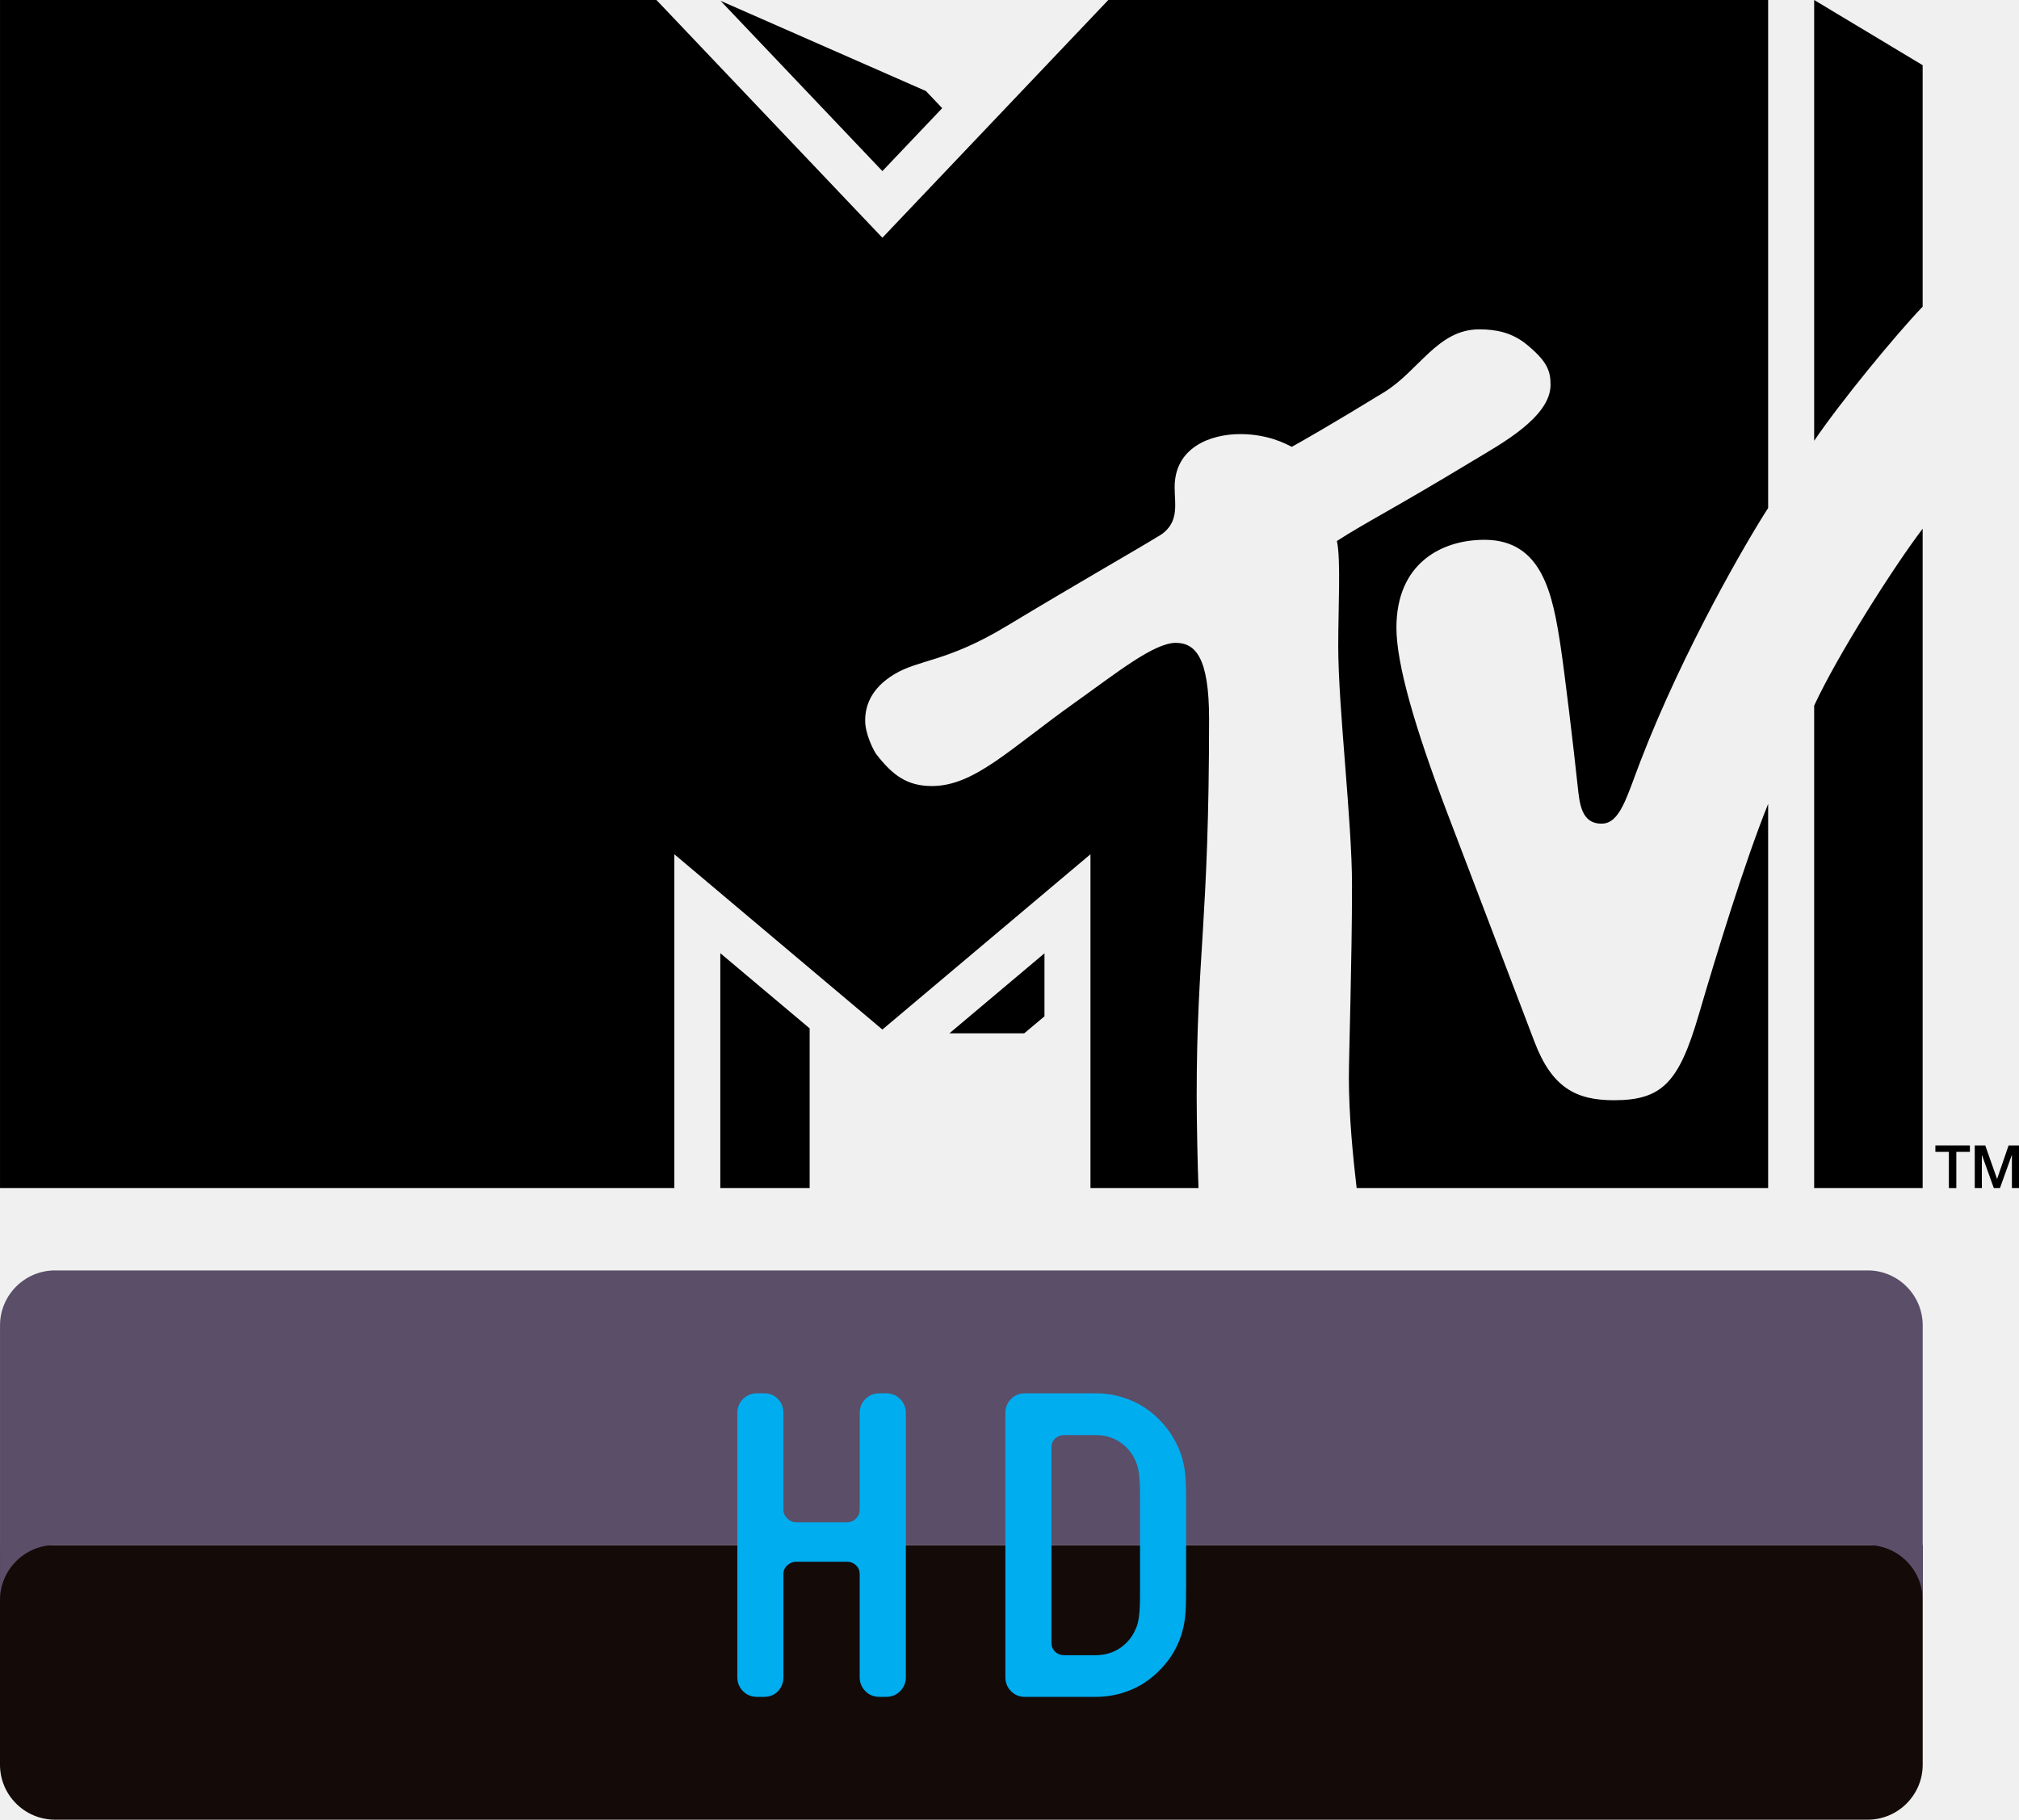
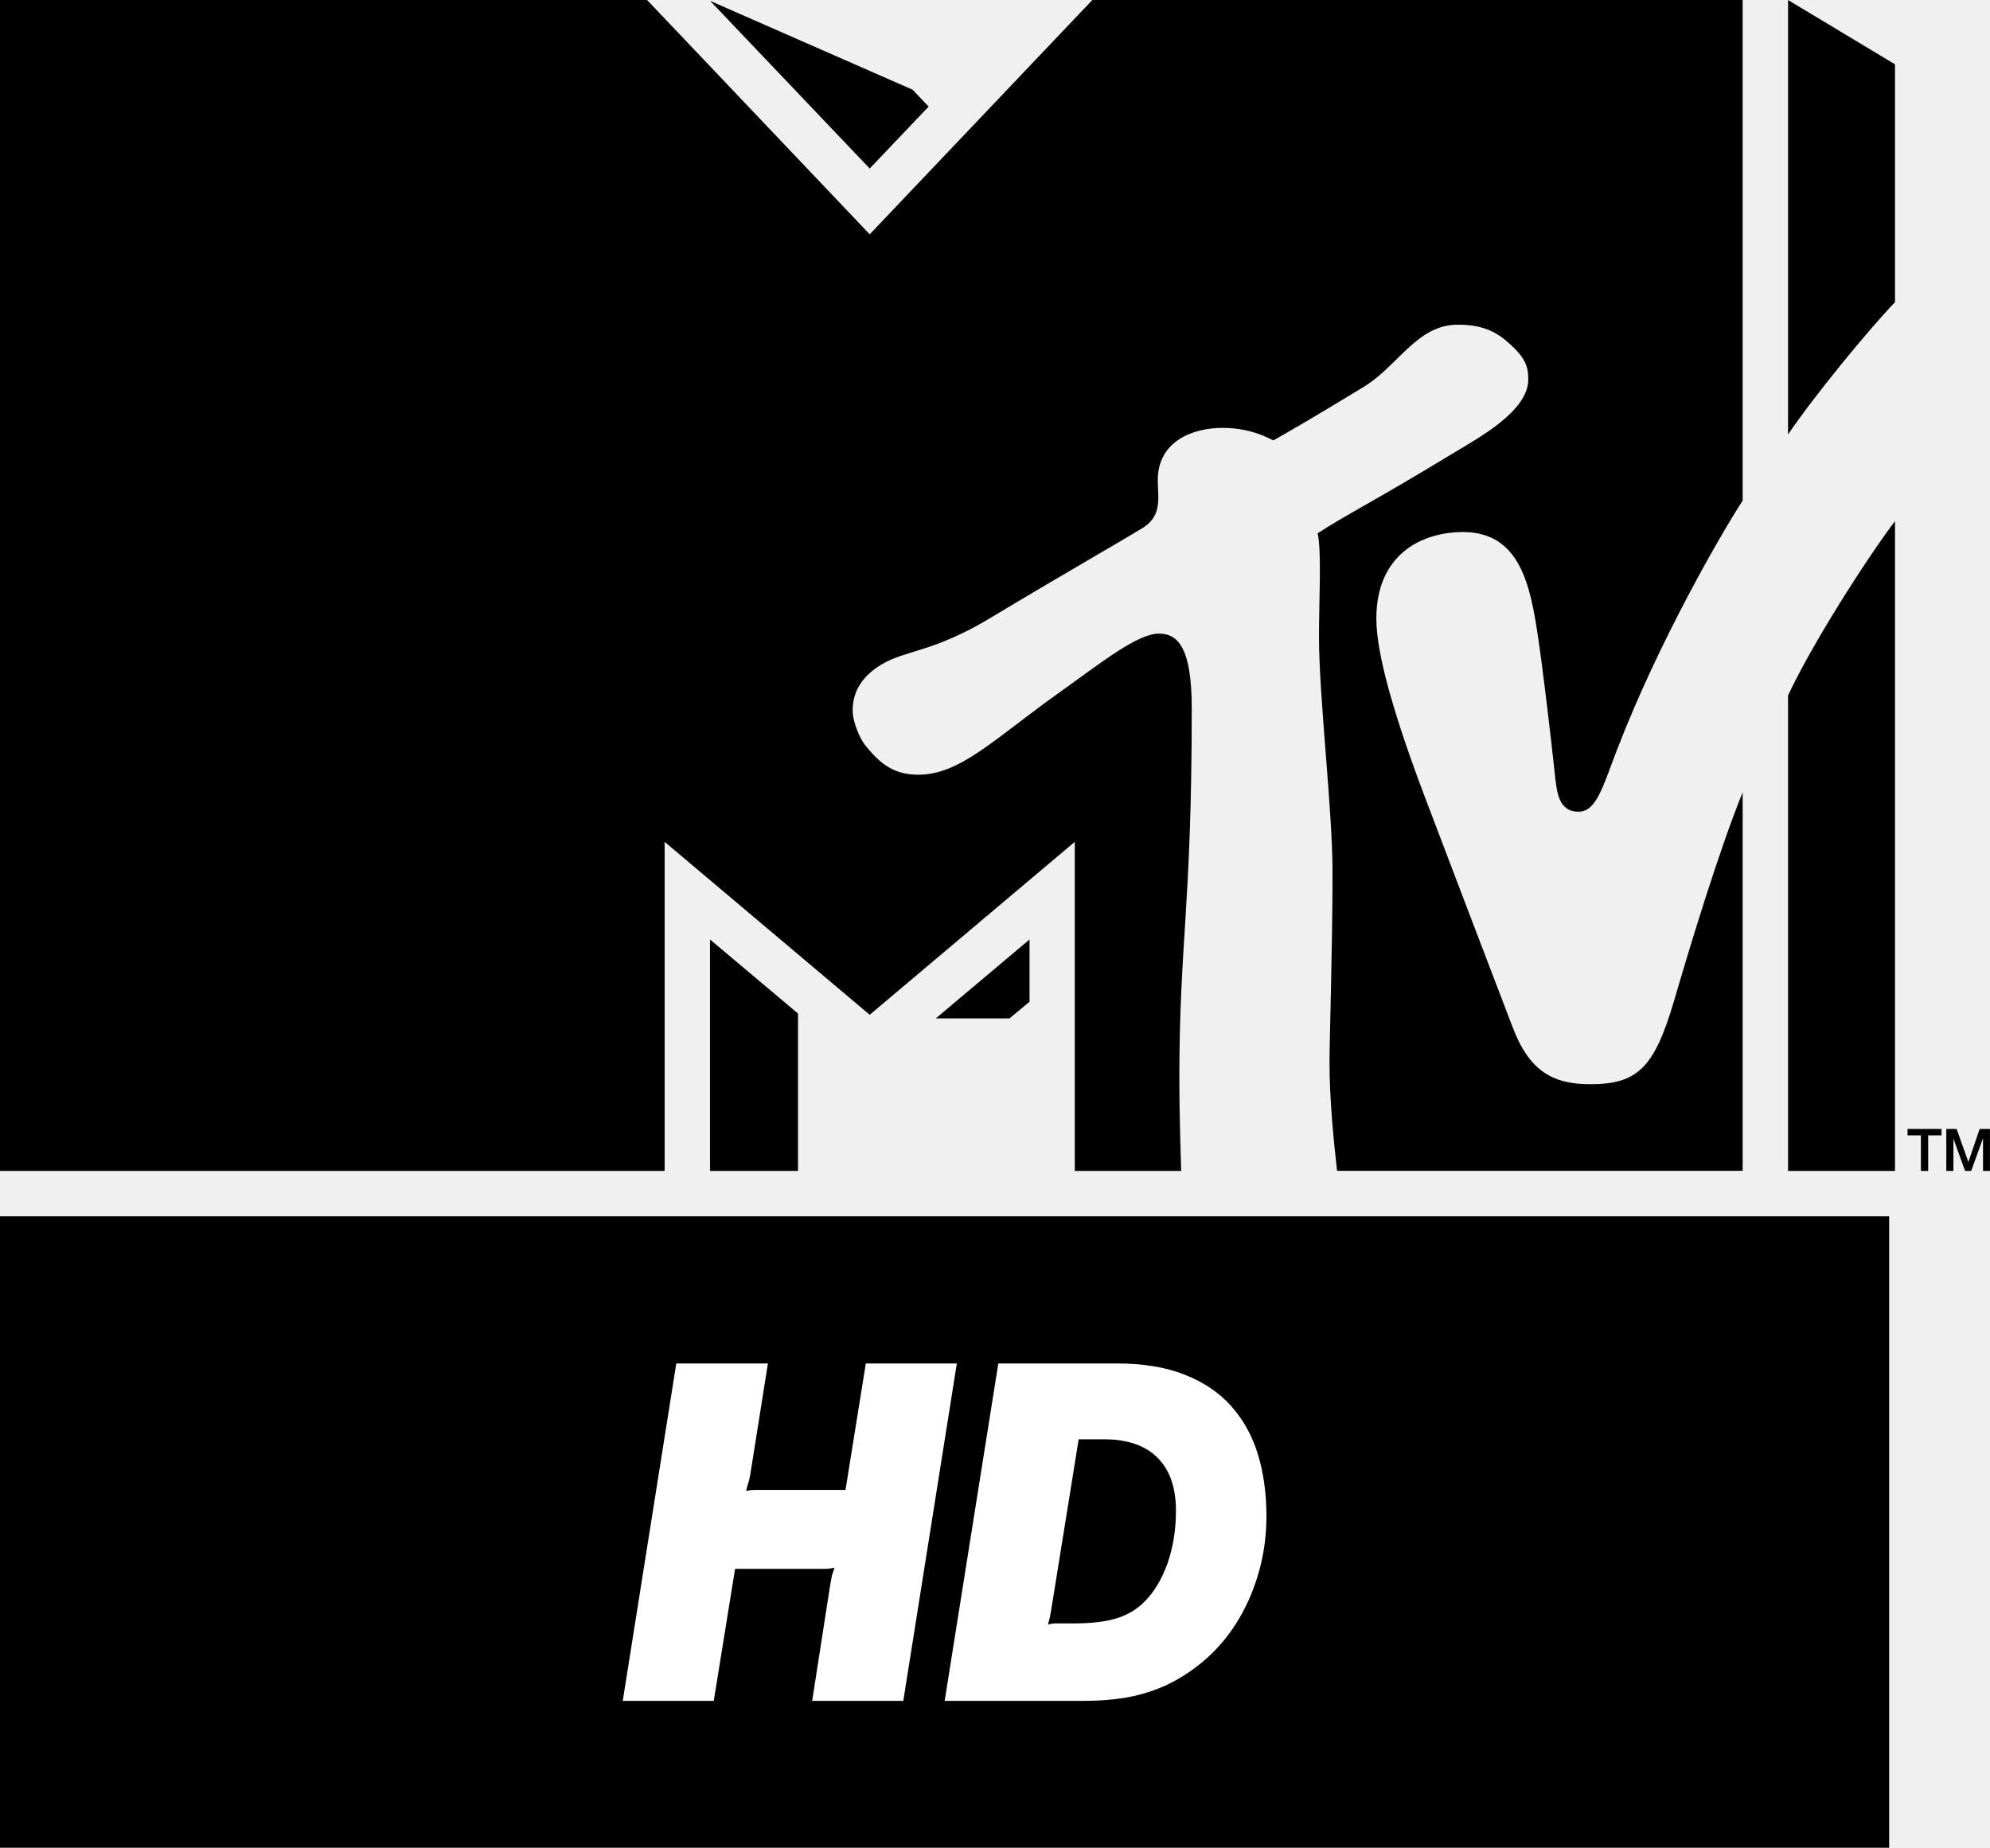
- <svg xmlns="http://www.w3.org/2000/svg" height="540.87" width="600" version="1.1">
-   <g fill-rule="nonzero" transform="translate(882.0797,75.61776)">
-     <path fill="#000" d="m-478.92,277.5c-1.038-8.807-2.306-21.521-2.306-32.718,0-6.939,0.934-34.847,0.934-57.354,0-18.967-4.097-52.689-4.097-71.019-0.01-11.012,0.815-25.95-0.4-31.216,8.775-5.682,16.462-9.335,40.679-23.994,7.847-4.742,22.821-12.781,22.821-22.439,0-4.288-1.133-7.095-7.236-12.098-4.248-3.398-8.817-4.386-13.984-4.386-12.341,0-17.925,12.363-28.272,18.7-15.784,9.654-24.156,14.42-27.39,16.213-1.299-0.582-6.662-3.778-15.312-3.778-9.018,0-19.521,4.049-19.521,15.776-0.01,5.38,1.703,11.195-5.477,14.97-4.019,2.545-23.662,13.759-44.561,26.372-17.623,10.638-25.835,9.785-33.266,14.257-6.869,4.145-8.664,9.305-8.664,13.783,0,3.985,2.514,8.991,3.396,10.106,4.728,6.055,8.985,9.343,16.438,9.343,12.626,0,23.126-11.048,42.629-24.908,12.159-8.658,23.319-17.651,29.846-17.651,5.836,0,9.891,4.402,9.891,22.512,0,60.558-3.681,70.162-3.681,112.18,0,7.559,0.289,21.531,0.542,27.35h-32.109v-99.206l-61.833,52.097-61.833-52.097v99.206h-200.39v-353.12h195.08l67.143,70.666,67.135-70.666h196.09v151c-6.2,9.57-25.149,42.029-37.91,75.162-4.169,10.825-6.101,18.654-11.598,18.654-6.033,0-6.537-5.951-7.112-11.305-1.227-11.606-3.834-33.288-5.035-41.274-2.338-15.45-5.4-31.79-22.65-31.79-12.767,0-26.161,6.991-26.161,26.113,0,10.813,5.469,29.627,14.84,54.364,3.701,9.757,23.343,61.251,26.175,68.694,5.183,13.681,12.385,17.406,23.6,17.406,14.364,0,19.334-5.276,25.231-25.414,5.029-17.167,13.552-45.148,20.62-62.677v114.19h-122.29zm168.21-195.97,0,195.97-32.242,0,0-143.39c6.889-14.904,23.506-41.075,32.242-52.585zm-32.242-26.137,0-131.01,32.242,19.375,0,71.77c-7.921,8.246-24.486,28.396-32.242,39.864zm-259.13-98.861-17.768,18.702-48.092-50.606,61.03,26.815,4.83,5.089zm2.151,274.98,22.234,0,6.009-5.047,0-18.732-28.243,23.779zm-68.089,45.993,26.552,0,0-47.461-26.552-22.343" />
-     <path fill="#000" d="m-306.93,264.84,10.257,0,0,1.914-4.031,0,0,10.755-2.217,0,0-10.755-4.009,0" />
-     <path fill="#000" d="m-295.23,264.84,3.123,0,3.494,9.921,0.04,0,3.4-9.921,3.097,0,0,12.669-2.113,0,0-9.781-0.04,0-3.507,9.781-1.832,0-3.507-9.781-0.04,0,0,9.781-2.113,0" />
-     <path fill="#140a08" d="m-310.7,448.93c0,8.971-7.348,16.316-16.316,16.316h-538.73c-9.009,0-16.334-7.346-16.334-16.316v-65.309h571.38" />
-     <path fill="#5a4e69" d="m-327.01,301.99-538.73,0c-8.993,0-16.334,7.346-16.334,16.33v65.301,16.316c0-8.963,7.341-16.316,16.334-16.316h538.73c8.969,0,16.316,7.353,16.316,16.316v-16.316-65.301c0-8.985-7.348-16.33-16.316-16.33" />
-     <path fill="#00adef" d="m-614.59,427.06c-1.131,1.139-2.502,1.683-4.177,1.683h-1.944c-1.659,0-3.045-0.544-4.187-1.683-1.131-1.147-1.705-2.526-1.705-4.175v-30.645c0-1.05-0.351-1.902-1.085-2.609-0.763-0.693-1.641-1.064-2.677-1.064h-15.105c-0.974,0-1.85,0.37-2.631,1.064-0.781,0.707-1.163,1.56-1.163,2.609v30.645c0,1.649-0.542,3.027-1.627,4.175-1.099,1.139-2.47,1.683-4.113,1.683h-2.079c-1.659,0-3.045-0.544-4.195-1.683-1.115-1.147-1.689-2.526-1.689-4.175v-78.504c0-1.659,0.574-3.033,1.689-4.181,1.149-1.115,2.535-1.683,4.195-1.683h2.079c1.643,0,3.014,0.568,4.113,1.683,1.085,1.147,1.627,2.522,1.627,4.181v28.685c0,1.048,0.382,1.94,1.163,2.669,0.781,0.757,1.657,1.121,2.631,1.121h15.105c1.036,0,1.914-0.364,2.677-1.121,0.735-0.729,1.085-1.621,1.085-2.669v-28.685c0-1.659,0.574-3.033,1.705-4.181,1.141-1.115,2.527-1.683,4.187-1.683h1.944c1.675,0,3.045,0.568,4.177,1.683,1.131,1.147,1.707,2.522,1.707,4.181v78.504c0,1.649-0.576,3.027-1.707,4.175" />
-     <path fill="#00adef" d="m-556.51,416.36c2.772,0,5.246-0.725,7.393-2.201,2.139-1.494,3.689-3.456,4.649-5.876,0.199-0.368,0.335-0.791,0.464-1.309,0.139-0.502,0.271-1.227,0.398-2.093,0.119-0.852,0.207-1.968,0.257-3.322,0.04-1.334,0.06-3.007,0.06-5.019v-25.815c0-2.002-0.018-3.667-0.06-5.011-0.06-1.338-0.139-2.464-0.257-3.326-0.12-0.874-0.255-1.546-0.398-2.004-0.119-0.49-0.269-0.952-0.464-1.392-0.96-2.442-2.51-4.394-4.649-5.868-2.147-1.484-4.621-2.199-7.393-2.199h-9.317c-1.038,0-1.95,0.341-2.681,1.02-0.735,0.703-1.099,1.577-1.099,2.605v58.152c0,1.066,0.364,1.922,1.099,2.621,0.731,0.695,1.643,1.036,2.681,1.036h9.317zm-20.963,12.385c-1.629,0-3.031-0.544-4.149-1.683-1.131-1.147-1.689-2.526-1.689-4.175v-78.504c0-1.659,0.558-3.033,1.689-4.181,1.117-1.115,2.519-1.683,4.149-1.683h20.963c3.043,0,5.911,0.462,8.624,1.388,2.76,0.892,5.222,2.201,7.419,3.892,2.235,1.699,4.147,3.695,5.808,5.997,1.639,2.316,2.882,4.802,3.758,7.489,0.179,0.607,0.339,1.295,0.512,2.035,0.179,0.741,0.335,1.633,0.462,2.671,0.119,1.052,0.223,2.328,0.273,3.85,0.04,1.512,0.06,3.4,0.06,5.68v24.243c0,2.245-0.04,4.147-0.06,5.672-0.04,1.522-0.139,2.782-0.273,3.842-0.12,1.042-0.285,1.926-0.462,2.691-0.179,0.709-0.335,1.41-0.512,2.012-0.876,2.786-2.119,5.3-3.758,7.565-1.661,2.257-3.573,4.22-5.808,5.929-2.197,1.703-4.659,2.98-7.419,3.888-2.713,0.928-5.581,1.38-8.624,1.38" />
+ <svg xmlns="http://www.w3.org/2000/svg" height="557.22" width="600" version="1.1" viewBox="0 0 158.75 147.431">
+   <g transform="translate(197.3 -20.194)">
+     <g>
+       <g stroke-width=".265">
+         <path d="m-90.634 113.62c-0.27-2.34-0.606-5.7-0.606-8.65 0-1.84 0.241-9.222 0.241-15.175 0-5.022-1.08-13.944-1.08-18.791 0-2.916 0.217-6.871-0.108-8.26 2.323-1.514 4.36-2.471 10.76-6.358 2.077-1.257 6.046-3.376 6.046-5.927 0-1.132-0.309-1.876-1.916-3.199-1.135-0.904-2.336-1.161-3.698-1.161-3.268 0-4.752 3.268-7.48 4.94-4.183 2.553-6.398 3.82-7.247 4.294-0.352-0.161-1.77-1-4.051-1-2.387 0-5.167 1.066-5.167 4.172 0 1.416 0.44 2.956-1.45 3.956-1.06 0.674-6.26 3.643-11.8 6.977-4.65 2.82-6.82 2.593-8.8 3.781-1.81 1.092-2.29 2.455-2.29 3.643 0 1.053 0.68 2.376 0.91 2.672 1.25 1.606 2.37 2.472 4.34 2.472 3.35 0 6.11-2.916 11.28-6.589 3.22-2.294 6.17-4.669 7.9-4.669 1.54 0 2.62 1.161 2.62 5.953 0 16.023-0.99 18.56-0.99 29.679 0 2 0.09 5.7 0.15 7.24h-8.49v-26.257l-16.36 13.797-16.36-13.797v26.257h-53.02v-93.426h51.62l17.76 18.695 17.76-18.695h51.879v39.941c-1.646 2.537-6.654 11.123-10.028 19.897-1.108 2.86-1.622 4.926-3.066 4.926-1.606 0-1.728-1.566-1.889-2.984-0.323-3.077-1.011-8.813-1.336-10.92-0.606-4.09-1.419-8.408-5.98-8.408-3.389 0-6.924 1.849-6.924 6.898 0 2.86 1.444 7.842 3.926 14.388 0.974 2.579 6.17 16.198 6.927 18.168 1.363 3.62 3.278 4.6 6.234 4.6 3.807 0 5.117-1.39 6.683-6.719 1.323-4.535 3.577-11.946 5.453-16.576v30.205h-32.358zm44.505-51.85v51.85h-8.532v-37.93c1.823-3.956 6.223-10.866 8.532-13.917m-8.532-6.911v-34.666l8.532 5.129v18.98c-2.106 2.186-6.479 7.52-8.532 10.554m-68.559-26.159-4.7 4.94-12.73-13.377 16.15 7.087 1.28 1.349zm0.57 72.75h5.88l1.6-1.33v-4.968zm-18.01 12.17h7.02v-12.56l-7.02-5.908z" />
+         <path d="m-45.128 110.27h2.712v0.51h-1.067v2.84h-0.579v-2.84h-1.066z" />
+         <path d="m-42.035 110.27h0.822l0.932 2.62h0.013l0.892-2.62h0.822v3.35h-0.553v-2.58h-0.013l-0.931 2.58h-0.487l-0.931-2.58v2.58h-0.566z" />
+       </g>
+       <path d="m-46.594 167.62h-150.71v-50.38h150.71z" />
+     </g>
+     <path d="m-143.35 128.98h7.31l-1.41 8.88c-0.06 0.32-0.11 0.55-0.17 0.69l-0.16 0.6c0.3-0.06 0.51-0.08 0.65-0.08h7.28l1.62-10.09h7.26l-4.27 26.92h-7.27l1.45-9.32c0.06-0.33 0.1-0.56 0.13-0.69l0.2-0.61c-0.3 0.06-0.53 0.09-0.69 0.09h-7.24l-1.7 10.53h-7.26z" fill="#fff" />
+     <path d="m-113.42 148.51-0.12 0.69c-0.03 0.14-0.09 0.34-0.16 0.61 0.23-0.06 0.41-0.09 0.52-0.09h1.57c1.37 0 2.5-0.13 3.37-0.4 0.88-0.27 1.63-0.71 2.24-1.33 0.78-0.78 1.39-1.81 1.84-3.07 0.44-1.26 0.67-2.66 0.67-4.19 0-1.86-0.5-3.27-1.48-4.24s-2.4-1.46-4.26-1.46h-2.02zm-4.24-19.53h9.44c2.1 0 3.9 0.29 5.41 0.89 1.51 0.59 2.75 1.42 3.714 2.5 0.968 1.08 1.682 2.36 2.142 3.85 0.455 1.5 0.683 3.14 0.683 4.95 0 1.48-0.186 2.91-0.564 4.3-0.378 1.38-0.911 2.66-1.594 3.83-0.688 1.17-1.521 2.21-2.501 3.11-0.99 0.9-2.07 1.63-3.25 2.2-0.97 0.45-1.99 0.78-3.07 0.99-1.08 0.2-2.29 0.3-3.63 0.3h-11.06z" fill="#fff" />
  </g>
</svg>
